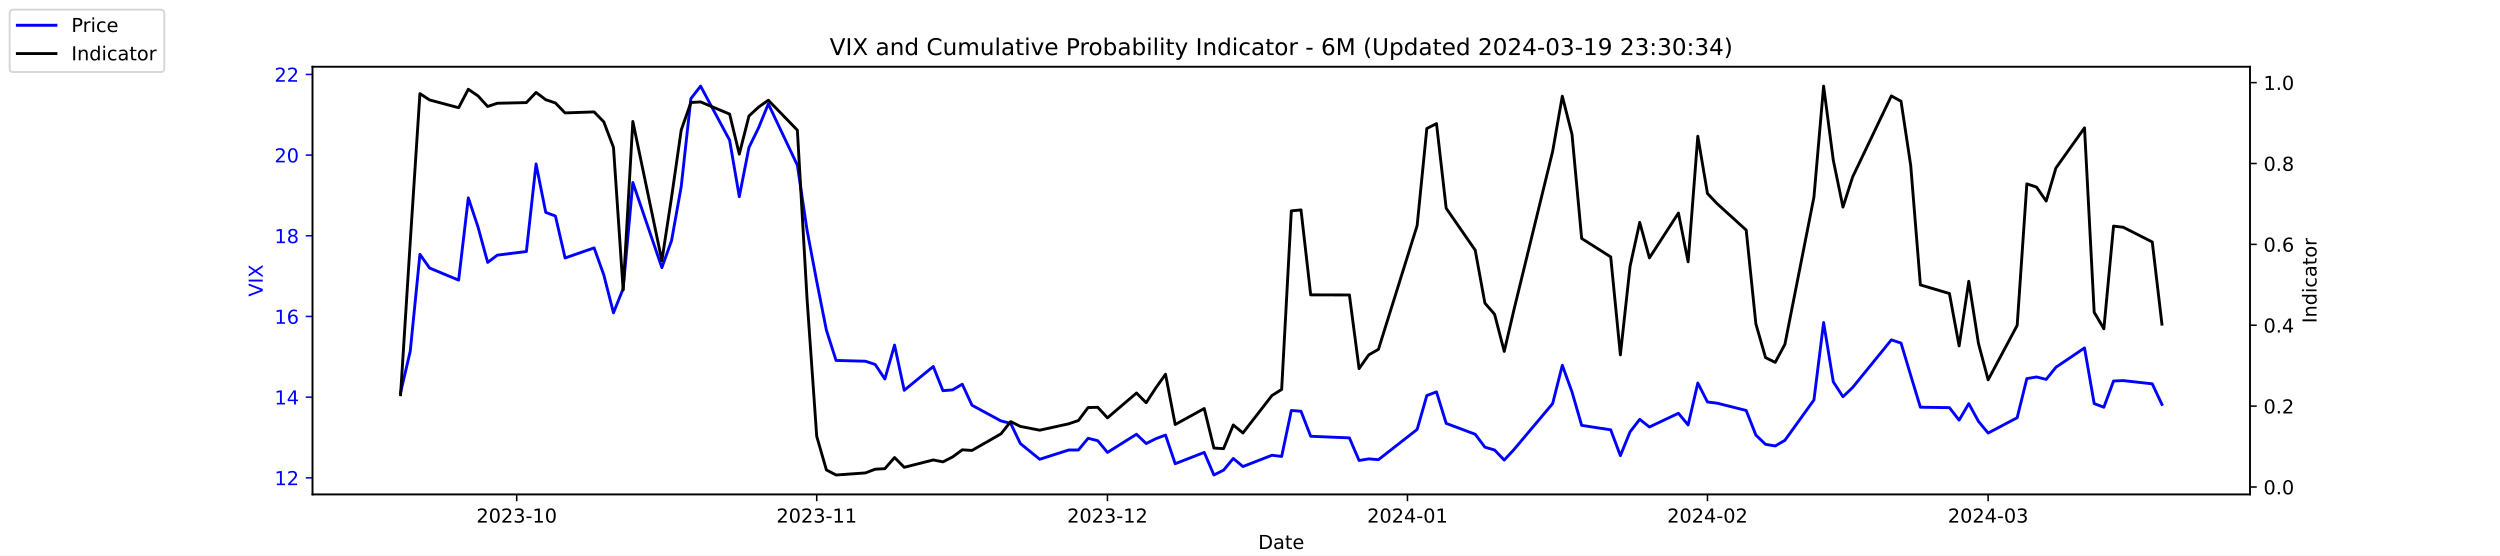
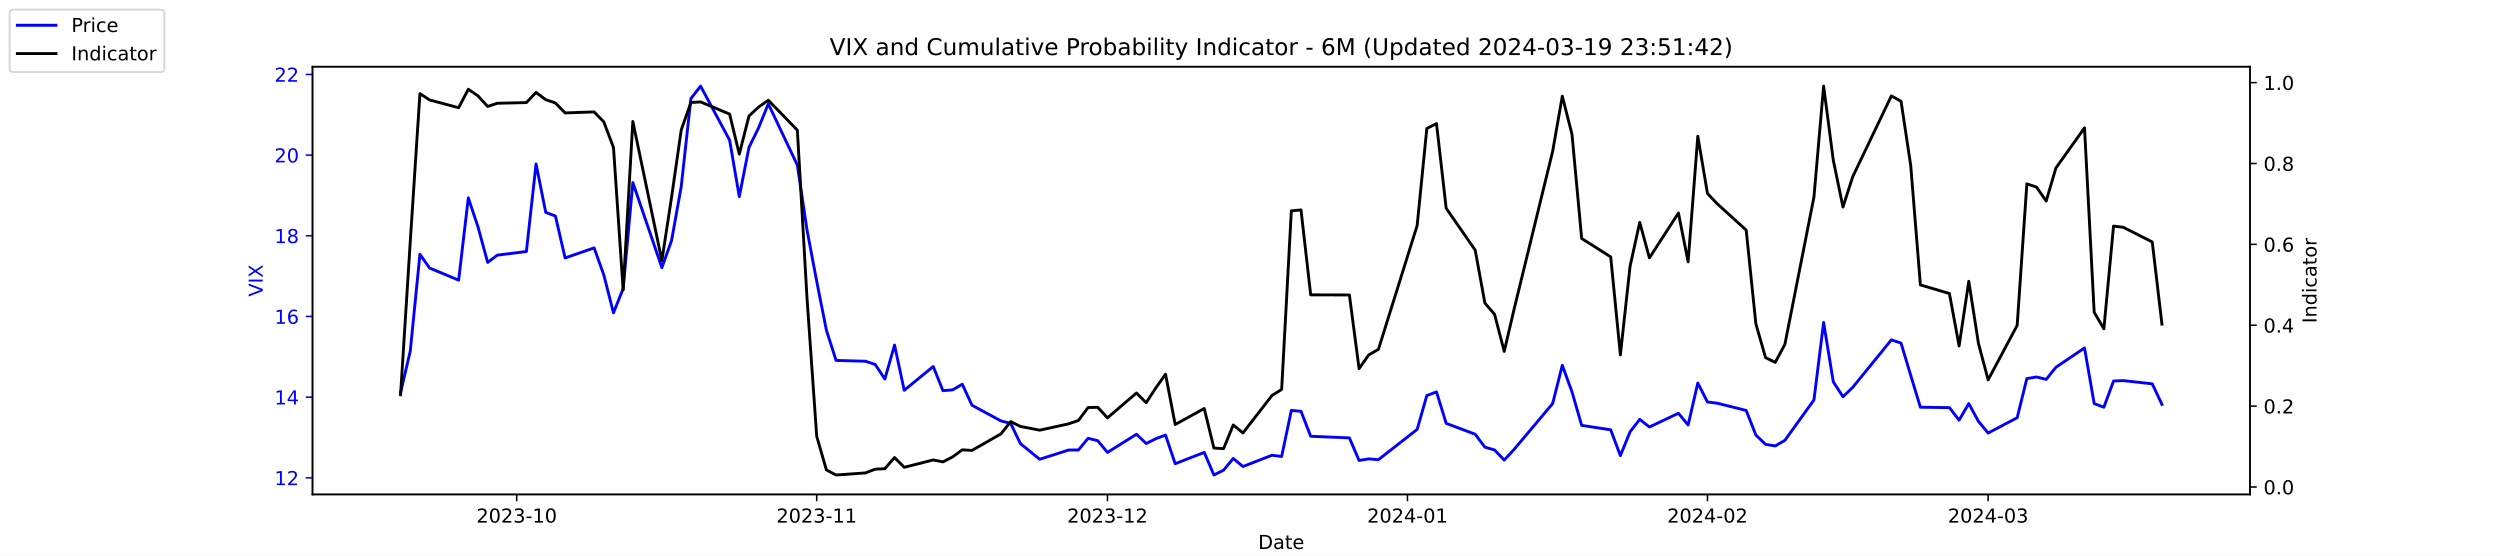
<svg xmlns="http://www.w3.org/2000/svg" xmlns:xlink="http://www.w3.org/1999/xlink" width="1296pt" height="288pt" viewBox="0 0 1296 288" version="1.1">
  <defs>
    <style type="text/css">*{stroke-linejoin: round; stroke-linecap: butt}</style>
  </defs>
  <g id="figure_1">
    <g id="patch_1">
      <path d="M 0 288  L 1296 288  L 1296 0  L 0 0  z " style="fill: #ffffff" />
    </g>
    <g id="axes_1">
      <g id="patch_2">
        <path d="M 162 256.32  L 1166.4 256.32  L 1166.4 34.56  L 162 34.56  z " style="fill: #ffffff" />
      </g>
      <g id="matplotlib.axis_1">
        <g id="xtick_1">
          <g id="line2d_1">
            <defs>
-               <path id="mbade42ec8d" d="M 0 0  L 0 3.5  " style="stroke: #000000; stroke-width: 0.8" />
+               <path id="maa80cf7160" d="M 0 0  L 0 3.5  " style="stroke: #000000; stroke-width: 0.8" />
            </defs>
            <g>
-               <use xlink:href="#mbade42ec8d" x="267.858" y="256.32" style="stroke: #000000; stroke-width: 0.8" />
+               <use xlink:href="#maa80cf7160" x="267.858" y="256.32" style="stroke: #000000; stroke-width: 0.8" />
            </g>
          </g>
          <g id="text_1">
            <g transform="translate(246.9669 270.9184) scale(0.1 -0.1)">
              <defs>
                <path id="DejaVuSans-32" d="M 1228 531  L 3431 531  L 3431 0  L 469 0  L 469 531  Q 828 903 1448 1529  Q 2069 2156 2228 2338  Q 2531 2678 2651 2914  Q 2772 3150 2772 3378  Q 2772 3750 2511 3984  Q 2250 4219 1831 4219  Q 1534 4219 1204 4116  Q 875 4013 500 3803  L 500 4441  Q 881 4594 1212 4672  Q 1544 4750 1819 4750  Q 2544 4750 2975 4387  Q 3406 4025 3406 3419  Q 3406 3131 3298 2873  Q 3191 2616 2906 2266  Q 2828 2175 2409 1742  Q 1991 1309 1228 531  z " transform="scale(0.015625)" />
                <path id="DejaVuSans-30" d="M 2034 4250  Q 1547 4250 1301 3770  Q 1056 3291 1056 2328  Q 1056 1369 1301 889  Q 1547 409 2034 409  Q 2525 409 2770 889  Q 3016 1369 3016 2328  Q 3016 3291 2770 3770  Q 2525 4250 2034 4250  z M 2034 4750  Q 2819 4750 3233 4129  Q 3647 3509 3647 2328  Q 3647 1150 3233 529  Q 2819 -91 2034 -91  Q 1250 -91 836 529  Q 422 1150 422 2328  Q 422 3509 836 4129  Q 1250 4750 2034 4750  z " transform="scale(0.015625)" />
                <path id="DejaVuSans-33" d="M 2597 2516  Q 3050 2419 3304 2112  Q 3559 1806 3559 1356  Q 3559 666 3084 287  Q 2609 -91 1734 -91  Q 1441 -91 1130 -33  Q 819 25 488 141  L 488 750  Q 750 597 1062 519  Q 1375 441 1716 441  Q 2309 441 2620 675  Q 2931 909 2931 1356  Q 2931 1769 2642 2001  Q 2353 2234 1838 2234  L 1294 2234  L 1294 2753  L 1863 2753  Q 2328 2753 2575 2939  Q 2822 3125 2822 3475  Q 2822 3834 2567 4026  Q 2313 4219 1838 4219  Q 1578 4219 1281 4162  Q 984 4106 628 3988  L 628 4550  Q 988 4650 1302 4700  Q 1616 4750 1894 4750  Q 2613 4750 3031 4423  Q 3450 4097 3450 3541  Q 3450 3153 3228 2886  Q 3006 2619 2597 2516  z " transform="scale(0.015625)" />
                <path id="DejaVuSans-2d" d="M 313 2009  L 1997 2009  L 1997 1497  L 313 1497  L 313 2009  z " transform="scale(0.015625)" />
                <path id="DejaVuSans-31" d="M 794 531  L 1825 531  L 1825 4091  L 703 3866  L 703 4441  L 1819 4666  L 2450 4666  L 2450 531  L 3481 531  L 3481 0  L 794 0  L 794 531  z " transform="scale(0.015625)" />
              </defs>
              <use xlink:href="#DejaVuSans-32" />
              <use xlink:href="#DejaVuSans-30" x="63.623" />
              <use xlink:href="#DejaVuSans-32" x="127.246" />
              <use xlink:href="#DejaVuSans-33" x="190.869" />
              <use xlink:href="#DejaVuSans-2d" x="254.492" />
              <use xlink:href="#DejaVuSans-31" x="290.576" />
              <use xlink:href="#DejaVuSans-30" x="354.199" />
            </g>
          </g>
        </g>
        <g id="xtick_2">
          <g id="line2d_2">
            <g>
-               <use xlink:href="#mbade42ec8d" x="423.385" y="256.32" style="stroke: #000000; stroke-width: 0.8" />
+               <use xlink:href="#maa80cf7160" x="423.385" y="256.32" style="stroke: #000000; stroke-width: 0.8" />
            </g>
          </g>
          <g id="text_2">
            <g transform="translate(402.4934 270.9184) scale(0.1 -0.1)">
              <use xlink:href="#DejaVuSans-32" />
              <use xlink:href="#DejaVuSans-30" x="63.623" />
              <use xlink:href="#DejaVuSans-32" x="127.246" />
              <use xlink:href="#DejaVuSans-33" x="190.869" />
              <use xlink:href="#DejaVuSans-2d" x="254.492" />
              <use xlink:href="#DejaVuSans-31" x="290.576" />
              <use xlink:href="#DejaVuSans-31" x="354.199" />
            </g>
          </g>
        </g>
        <g id="xtick_3">
          <g id="line2d_3">
            <g>
-               <use xlink:href="#mbade42ec8d" x="574.103" y="256.32" style="stroke: #000000; stroke-width: 0.8" />
+               <use xlink:href="#maa80cf7160" x="574.103" y="256.32" style="stroke: #000000; stroke-width: 0.8" />
            </g>
          </g>
          <g id="text_3">
            <g transform="translate(553.2119 270.9184) scale(0.1 -0.1)">
              <use xlink:href="#DejaVuSans-32" />
              <use xlink:href="#DejaVuSans-30" x="63.623" />
              <use xlink:href="#DejaVuSans-32" x="127.246" />
              <use xlink:href="#DejaVuSans-33" x="190.869" />
              <use xlink:href="#DejaVuSans-2d" x="254.492" />
              <use xlink:href="#DejaVuSans-31" x="290.576" />
              <use xlink:href="#DejaVuSans-32" x="354.199" />
            </g>
          </g>
        </g>
        <g id="xtick_4">
          <g id="line2d_4">
            <g>
-               <use xlink:href="#mbade42ec8d" x="729.63" y="256.32" style="stroke: #000000; stroke-width: 0.8" />
+               <use xlink:href="#maa80cf7160" x="729.63" y="256.32" style="stroke: #000000; stroke-width: 0.8" />
            </g>
          </g>
          <g id="text_4">
            <g transform="translate(708.7384 270.9184) scale(0.1 -0.1)">
              <defs>
                <path id="DejaVuSans-34" d="M 2419 4116  L 825 1625  L 2419 1625  L 2419 4116  z M 2253 4666  L 3047 4666  L 3047 1625  L 3713 1625  L 3713 1100  L 3047 1100  L 3047 0  L 2419 0  L 2419 1100  L 313 1100  L 313 1709  L 2253 4666  z " transform="scale(0.015625)" />
              </defs>
              <use xlink:href="#DejaVuSans-32" />
              <use xlink:href="#DejaVuSans-30" x="63.623" />
              <use xlink:href="#DejaVuSans-32" x="127.246" />
              <use xlink:href="#DejaVuSans-34" x="190.869" />
              <use xlink:href="#DejaVuSans-2d" x="254.492" />
              <use xlink:href="#DejaVuSans-30" x="290.576" />
              <use xlink:href="#DejaVuSans-31" x="354.199" />
            </g>
          </g>
        </g>
        <g id="xtick_5">
          <g id="line2d_5">
            <g>
-               <use xlink:href="#mbade42ec8d" x="885.156" y="256.32" style="stroke: #000000; stroke-width: 0.8" />
+               <use xlink:href="#maa80cf7160" x="885.156" y="256.32" style="stroke: #000000; stroke-width: 0.8" />
            </g>
          </g>
          <g id="text_5">
            <g transform="translate(864.2649 270.9184) scale(0.1 -0.1)">
              <use xlink:href="#DejaVuSans-32" />
              <use xlink:href="#DejaVuSans-30" x="63.623" />
              <use xlink:href="#DejaVuSans-32" x="127.246" />
              <use xlink:href="#DejaVuSans-34" x="190.869" />
              <use xlink:href="#DejaVuSans-2d" x="254.492" />
              <use xlink:href="#DejaVuSans-30" x="290.576" />
              <use xlink:href="#DejaVuSans-32" x="354.199" />
            </g>
          </g>
        </g>
        <g id="xtick_6">
          <g id="line2d_6">
            <g>
-               <use xlink:href="#mbade42ec8d" x="1030.649" y="256.32" style="stroke: #000000; stroke-width: 0.8" />
+               <use xlink:href="#maa80cf7160" x="1030.649" y="256.32" style="stroke: #000000; stroke-width: 0.8" />
            </g>
          </g>
          <g id="text_6">
            <g transform="translate(1009.757 270.9184) scale(0.1 -0.1)">
              <use xlink:href="#DejaVuSans-32" />
              <use xlink:href="#DejaVuSans-30" x="63.623" />
              <use xlink:href="#DejaVuSans-32" x="127.246" />
              <use xlink:href="#DejaVuSans-34" x="190.869" />
              <use xlink:href="#DejaVuSans-2d" x="254.492" />
              <use xlink:href="#DejaVuSans-30" x="290.576" />
              <use xlink:href="#DejaVuSans-33" x="354.199" />
            </g>
          </g>
        </g>
        <g id="text_7">
          <g transform="translate(652.2492 284.5966) scale(0.1 -0.1)">
            <defs>
              <path id="DejaVuSans-44" d="M 1259 4147  L 1259 519  L 2022 519  Q 2988 519 3436 956  Q 3884 1394 3884 2338  Q 3884 3275 3436 3711  Q 2988 4147 2022 4147  L 1259 4147  z M 628 4666  L 1925 4666  Q 3281 4666 3915 4102  Q 4550 3538 4550 2338  Q 4550 1131 3912 565  Q 3275 0 1925 0  L 628 0  L 628 4666  z " transform="scale(0.015625)" />
              <path id="DejaVuSans-61" d="M 2194 1759  Q 1497 1759 1228 1600  Q 959 1441 959 1056  Q 959 750 1161 570  Q 1363 391 1709 391  Q 2188 391 2477 730  Q 2766 1069 2766 1631  L 2766 1759  L 2194 1759  z M 3341 1997  L 3341 0  L 2766 0  L 2766 531  Q 2569 213 2275 61  Q 1981 -91 1556 -91  Q 1019 -91 701 211  Q 384 513 384 1019  Q 384 1609 779 1909  Q 1175 2209 1959 2209  L 2766 2209  L 2766 2266  Q 2766 2663 2505 2880  Q 2244 3097 1772 3097  Q 1472 3097 1187 3025  Q 903 2953 641 2809  L 641 3341  Q 956 3463 1253 3523  Q 1550 3584 1831 3584  Q 2591 3584 2966 3190  Q 3341 2797 3341 1997  z " transform="scale(0.015625)" />
              <path id="DejaVuSans-74" d="M 1172 4494  L 1172 3500  L 2356 3500  L 2356 3053  L 1172 3053  L 1172 1153  Q 1172 725 1289 603  Q 1406 481 1766 481  L 2356 481  L 2356 0  L 1766 0  Q 1100 0 847 248  Q 594 497 594 1153  L 594 3053  L 172 3053  L 172 3500  L 594 3500  L 594 4494  L 1172 4494  z " transform="scale(0.015625)" />
              <path id="DejaVuSans-65" d="M 3597 1894  L 3597 1613  L 953 1613  Q 991 1019 1311 708  Q 1631 397 2203 397  Q 2534 397 2845 478  Q 3156 559 3463 722  L 3463 178  Q 3153 47 2828 -22  Q 2503 -91 2169 -91  Q 1331 -91 842 396  Q 353 884 353 1716  Q 353 2575 817 3079  Q 1281 3584 2069 3584  Q 2775 3584 3186 3129  Q 3597 2675 3597 1894  z M 3022 2063  Q 3016 2534 2758 2815  Q 2500 3097 2075 3097  Q 1594 3097 1305 2825  Q 1016 2553 972 2059  L 3022 2063  z " transform="scale(0.015625)" />
            </defs>
            <use xlink:href="#DejaVuSans-44" />
            <use xlink:href="#DejaVuSans-61" x="77.002" />
            <use xlink:href="#DejaVuSans-74" x="138.281" />
            <use xlink:href="#DejaVuSans-65" x="177.49" />
          </g>
        </g>
      </g>
      <g id="matplotlib.axis_2">
        <g id="ytick_1">
          <g id="line2d_7">
            <defs>
-               <path id="me3c022e4c6" d="M 0 0  L -3.5 0  " style="stroke: #0000ff; stroke-width: 0.8" />
+               <path id="m831fa86bea" d="M 0 0  L -3.5 0  " style="stroke: #0000ff; stroke-width: 0.8" />
            </defs>
            <g>
-               <use xlink:href="#me3c022e4c6" x="162" y="247.704" style="fill: #0000ff; stroke: #0000ff; stroke-width: 0.8" />
+               <use xlink:href="#m831fa86bea" x="162" y="247.704" style="fill: #0000ff; stroke: #0000ff; stroke-width: 0.8" />
            </g>
          </g>
          <g id="text_8">
            <g style="fill: #0000ff" transform="translate(142.275 251.5031) scale(0.1 -0.1)">
              <use xlink:href="#DejaVuSans-31" />
              <use xlink:href="#DejaVuSans-32" x="63.623" />
            </g>
          </g>
        </g>
        <g id="ytick_2">
          <g id="line2d_8">
            <g>
-               <use xlink:href="#me3c022e4c6" x="162" y="205.878" style="fill: #0000ff; stroke: #0000ff; stroke-width: 0.8" />
+               <use xlink:href="#m831fa86bea" x="162" y="205.878" style="fill: #0000ff; stroke: #0000ff; stroke-width: 0.8" />
            </g>
          </g>
          <g id="text_9">
            <g style="fill: #0000ff" transform="translate(142.275 209.6774) scale(0.1 -0.1)">
              <use xlink:href="#DejaVuSans-31" />
              <use xlink:href="#DejaVuSans-34" x="63.623" />
            </g>
          </g>
        </g>
        <g id="ytick_3">
          <g id="line2d_9">
            <g>
-               <use xlink:href="#me3c022e4c6" x="162" y="164.052" style="fill: #0000ff; stroke: #0000ff; stroke-width: 0.8" />
+               <use xlink:href="#m831fa86bea" x="162" y="164.052" style="fill: #0000ff; stroke: #0000ff; stroke-width: 0.8" />
            </g>
          </g>
          <g id="text_10">
            <g style="fill: #0000ff" transform="translate(142.275 167.8517) scale(0.1 -0.1)">
              <defs>
                <path id="DejaVuSans-36" d="M 2113 2584  Q 1688 2584 1439 2293  Q 1191 2003 1191 1497  Q 1191 994 1439 701  Q 1688 409 2113 409  Q 2538 409 2786 701  Q 3034 994 3034 1497  Q 3034 2003 2786 2293  Q 2538 2584 2113 2584  z M 3366 4563  L 3366 3988  Q 3128 4100 2886 4159  Q 2644 4219 2406 4219  Q 1781 4219 1451 3797  Q 1122 3375 1075 2522  Q 1259 2794 1537 2939  Q 1816 3084 2150 3084  Q 2853 3084 3261 2657  Q 3669 2231 3669 1497  Q 3669 778 3244 343  Q 2819 -91 2113 -91  Q 1303 -91 875 529  Q 447 1150 447 2328  Q 447 3434 972 4092  Q 1497 4750 2381 4750  Q 2619 4750 2861 4703  Q 3103 4656 3366 4563  z " transform="scale(0.015625)" />
              </defs>
              <use xlink:href="#DejaVuSans-31" />
              <use xlink:href="#DejaVuSans-36" x="63.623" />
            </g>
          </g>
        </g>
        <g id="ytick_4">
          <g id="line2d_10">
            <g>
-               <use xlink:href="#me3c022e4c6" x="162" y="122.227" style="fill: #0000ff; stroke: #0000ff; stroke-width: 0.8" />
+               <use xlink:href="#m831fa86bea" x="162" y="122.227" style="fill: #0000ff; stroke: #0000ff; stroke-width: 0.8" />
            </g>
          </g>
          <g id="text_11">
            <g style="fill: #0000ff" transform="translate(142.275 126.0259) scale(0.1 -0.1)">
              <defs>
                <path id="DejaVuSans-38" d="M 2034 2216  Q 1584 2216 1326 1975  Q 1069 1734 1069 1313  Q 1069 891 1326 650  Q 1584 409 2034 409  Q 2484 409 2743 651  Q 3003 894 3003 1313  Q 3003 1734 2745 1975  Q 2488 2216 2034 2216  z M 1403 2484  Q 997 2584 770 2862  Q 544 3141 544 3541  Q 544 4100 942 4425  Q 1341 4750 2034 4750  Q 2731 4750 3128 4425  Q 3525 4100 3525 3541  Q 3525 3141 3298 2862  Q 3072 2584 2669 2484  Q 3125 2378 3379 2068  Q 3634 1759 3634 1313  Q 3634 634 3220 271  Q 2806 -91 2034 -91  Q 1263 -91 848 271  Q 434 634 434 1313  Q 434 1759 690 2068  Q 947 2378 1403 2484  z M 1172 3481  Q 1172 3119 1398 2916  Q 1625 2713 2034 2713  Q 2441 2713 2670 2916  Q 2900 3119 2900 3481  Q 2900 3844 2670 4047  Q 2441 4250 2034 4250  Q 1625 4250 1398 4047  Q 1172 3844 1172 3481  z " transform="scale(0.015625)" />
              </defs>
              <use xlink:href="#DejaVuSans-31" />
              <use xlink:href="#DejaVuSans-38" x="63.623" />
            </g>
          </g>
        </g>
        <g id="ytick_5">
          <g id="line2d_11">
            <g>
-               <use xlink:href="#me3c022e4c6" x="162" y="80.401" style="fill: #0000ff; stroke: #0000ff; stroke-width: 0.8" />
+               <use xlink:href="#m831fa86bea" x="162" y="80.401" style="fill: #0000ff; stroke: #0000ff; stroke-width: 0.8" />
            </g>
          </g>
          <g id="text_12">
            <g style="fill: #0000ff" transform="translate(142.275 84.2002) scale(0.1 -0.1)">
              <use xlink:href="#DejaVuSans-32" />
              <use xlink:href="#DejaVuSans-30" x="63.623" />
            </g>
          </g>
        </g>
        <g id="ytick_6">
          <g id="line2d_12">
            <g>
-               <use xlink:href="#me3c022e4c6" x="162" y="38.575" style="fill: #0000ff; stroke: #0000ff; stroke-width: 0.8" />
+               <use xlink:href="#m831fa86bea" x="162" y="38.575" style="fill: #0000ff; stroke: #0000ff; stroke-width: 0.8" />
            </g>
          </g>
          <g id="text_13">
            <g style="fill: #0000ff" transform="translate(142.275 42.37447) scale(0.1 -0.1)">
              <use xlink:href="#DejaVuSans-32" />
              <use xlink:href="#DejaVuSans-32" x="63.623" />
            </g>
          </g>
        </g>
        <g id="text_14">
          <g style="fill: #0000ff" transform="translate(136.1953 153.7603) rotate(-90) scale(0.1 -0.1)">
            <defs>
              <path id="DejaVuSans-56" d="M 1831 0  L 50 4666  L 709 4666  L 2188 738  L 3669 4666  L 4325 4666  L 2547 0  L 1831 0  z " transform="scale(0.015625)" />
              <path id="DejaVuSans-49" d="M 628 4666  L 1259 4666  L 1259 0  L 628 0  L 628 4666  z " transform="scale(0.015625)" />
              <path id="DejaVuSans-58" d="M 403 4666  L 1081 4666  L 2241 2931  L 3406 4666  L 4084 4666  L 2584 2425  L 4184 0  L 3506 0  L 2194 1984  L 872 0  L 191 0  L 1856 2491  L 403 4666  z " transform="scale(0.015625)" />
            </defs>
            <use xlink:href="#DejaVuSans-56" />
            <use xlink:href="#DejaVuSans-49" x="68.408" />
            <use xlink:href="#DejaVuSans-58" x="97.9" />
          </g>
        </g>
      </g>
      <g id="line2d_13">
-         <path d="M 207.655 203.578  L 212.672 182.037  L 217.689 131.847  L 222.705 138.957  L 237.756 145.231  L 242.773 102.569  L 247.79 117.626  L 252.807 136.029  L 257.824 132.265  L 272.875 130.383  L 277.892 85.002  L 282.909 110.097  L 287.926 111.979  L 292.943 133.729  L 307.994 128.501  L 313.011 142.512  L 318.028 162.17  L 323.045 149.623  L 328.062 94.622  L 343.113 138.748  L 348.13 124.736  L 353.147 96.713  L 358.164 51.123  L 363.181 44.64  L 378.232 72.663  L 383.249 101.941  L 388.266 76.428  L 393.283 66.18  L 398.3 53.842  L 413.351 85.629  L 418.368 119.299  L 423.385 145.858  L 428.402 171.163  L 433.419 186.847  L 448.679 187.266  L 453.696 188.939  L 458.713 196.467  L 463.73 178.901  L 468.747 202.323  L 483.798 189.984  L 488.815 202.532  L 493.832 202.114  L 498.849 199.186  L 503.866 210.061  L 518.917 218.217  L 523.934 219.472  L 528.951 229.928  L 538.984 238.084  L 554.035 233.274  L 559.052 233.274  L 564.069 227.209  L 569.086 228.464  L 574.103 234.529  L 589.154 225.118  L 594.171 229.928  L 599.188 227.418  L 604.205 225.536  L 609.222 240.384  L 624.273 234.529  L 629.29 246.24  L 634.307 243.73  L 639.324 237.666  L 644.341 241.848  L 659.392 235.993  L 664.409 236.62  L 669.426 212.779  L 674.443 213.198  L 679.46 226.164  L 699.528 227  L 704.545 238.711  L 709.562 237.875  L 714.579 238.293  L 734.647 222.608  L 739.664 205.042  L 744.681 203.159  L 749.698 219.472  L 764.749 225.118  L 769.766 231.81  L 774.783 233.274  L 779.8 238.502  L 784.817 233.065  L 804.885 209.224  L 809.902 189.357  L 814.919 203.159  L 819.936 220.517  L 834.986 222.818  L 840.003 236.202  L 845.02 223.863  L 850.037 217.38  L 855.054 221.354  L 870.105 214.243  L 875.122 220.308  L 880.139 198.559  L 885.156 208.388  L 890.173 209.015  L 905.224 212.779  L 910.241 225.536  L 915.258 230.346  L 920.275 231.183  L 925.292 228.255  L 940.343 207.342  L 945.36 167.189  L 950.377 197.931  L 955.394 205.669  L 960.411 200.859  L 980.479 176.182  L 985.496 177.855  L 990.513 194.585  L 995.53 211.106  L 1010.581 211.316  L 1015.598 217.798  L 1020.615 209.224  L 1025.632 218.426  L 1030.649 224.491  L 1045.7 216.544  L 1050.717 196.258  L 1055.734 195.422  L 1060.751 196.677  L 1065.768 190.403  L 1080.61 180.364  L 1085.627 209.224  L 1090.644 211.106  L 1095.661 197.513  L 1100.678 197.304  L 1115.728 198.977  L 1120.745 209.642  " clip-path="url(#p46184b904b)" style="fill: none; stroke: #0000ff; stroke-width: 1.5; stroke-linecap: square" />
+         <path d="M 207.655 203.578  L 212.672 182.037  L 217.689 131.847  L 222.705 138.957  L 237.756 145.231  L 242.773 102.569  L 247.79 117.626  L 252.807 136.029  L 257.824 132.265  L 272.875 130.383  L 277.892 85.002  L 282.909 110.097  L 287.926 111.979  L 292.943 133.729  L 307.994 128.501  L 313.011 142.512  L 318.028 162.17  L 323.045 149.623  L 328.062 94.622  L 343.113 138.748  L 348.13 124.736  L 353.147 96.713  L 358.164 51.123  L 363.181 44.64  L 378.232 72.663  L 383.249 101.941  L 388.266 76.428  L 393.283 66.18  L 398.3 53.842  L 413.351 85.629  L 418.368 119.299  L 423.385 145.858  L 428.402 171.163  L 433.419 186.847  L 448.679 187.266  L 453.696 188.939  L 458.713 196.467  L 463.73 178.901  L 468.747 202.323  L 483.798 189.984  L 488.815 202.532  L 493.832 202.114  L 498.849 199.186  L 503.866 210.061  L 518.917 218.217  L 523.934 219.472  L 528.951 229.928  L 538.984 238.084  L 554.035 233.274  L 559.052 233.274  L 564.069 227.209  L 569.086 228.464  L 574.103 234.529  L 589.154 225.118  L 594.171 229.928  L 599.188 227.418  L 604.205 225.536  L 609.222 240.384  L 624.273 234.529  L 629.29 246.24  L 634.307 243.73  L 639.324 237.666  L 644.341 241.848  L 659.392 235.993  L 664.409 236.62  L 669.426 212.779  L 674.443 213.198  L 679.46 226.164  L 699.528 227  L 704.545 238.711  L 709.562 237.875  L 714.579 238.293  L 734.647 222.608  L 739.664 205.042  L 744.681 203.159  L 749.698 219.472  L 764.749 225.118  L 769.766 231.81  L 774.783 233.274  L 779.8 238.502  L 784.817 233.065  L 804.885 209.224  L 809.902 189.357  L 814.919 203.159  L 819.936 220.517  L 834.986 222.818  L 840.003 236.202  L 845.02 223.863  L 850.037 217.38  L 855.054 221.354  L 870.105 214.243  L 875.122 220.308  L 880.139 198.559  L 885.156 208.388  L 890.173 209.015  L 905.224 212.779  L 910.241 225.536  L 915.258 230.346  L 920.275 231.183  L 925.292 228.255  L 940.343 207.342  L 945.36 167.189  L 950.377 197.931  L 955.394 205.669  L 960.411 200.859  L 980.479 176.182  L 985.496 177.855  L 990.513 194.585  L 995.53 211.106  L 1010.581 211.316  L 1015.598 217.798  L 1020.615 209.224  L 1025.632 218.426  L 1030.649 224.491  L 1045.7 216.544  L 1050.717 196.258  L 1055.734 195.422  L 1060.751 196.677  L 1065.768 190.403  L 1080.61 180.364  L 1085.627 209.224  L 1090.644 211.106  L 1095.661 197.513  L 1100.678 197.304  L 1115.728 198.977  L 1120.745 209.642  " clip-path="url(#pc861f6da53)" style="fill: none; stroke: #0000ff; stroke-width: 1.5; stroke-linecap: square" />
      </g>
      <g id="patch_3">
        <path d="M 162 256.32  L 162 34.56  " style="fill: none; stroke: #000000; stroke-width: 0.8; stroke-linejoin: miter; stroke-linecap: square" />
      </g>
      <g id="patch_4">
        <path d="M 1166.4 256.32  L 1166.4 34.56  " style="fill: none; stroke: #000000; stroke-width: 0.8; stroke-linejoin: miter; stroke-linecap: square" />
      </g>
      <g id="patch_5">
        <path d="M 162 256.32  L 1166.4 256.32  " style="fill: none; stroke: #000000; stroke-width: 0.8; stroke-linejoin: miter; stroke-linecap: square" />
      </g>
      <g id="patch_6">
        <path d="M 162 34.56  L 1166.4 34.56  " style="fill: none; stroke: #000000; stroke-width: 0.8; stroke-linejoin: miter; stroke-linecap: square" />
      </g>
    </g>
    <g id="axes_2">
      <g id="matplotlib.axis_3">
        <g id="ytick_7">
          <g id="line2d_14">
            <defs>
-               <path id="m613cfc5605" d="M 0 0  L 3.5 0  " style="stroke: #000000; stroke-width: 0.8" />
+               <path id="m42a910aaae" d="M 0 0  L 3.5 0  " style="stroke: #000000; stroke-width: 0.8" />
            </defs>
            <g>
-               <use xlink:href="#m613cfc5605" x="1166.4" y="252.461" style="stroke: #000000; stroke-width: 0.8" />
+               <use xlink:href="#m42a910aaae" x="1166.4" y="252.461" style="stroke: #000000; stroke-width: 0.8" />
            </g>
          </g>
          <g id="text_15">
            <g transform="translate(1173.4 256.2606) scale(0.1 -0.1)">
              <defs>
                <path id="DejaVuSans-2e" d="M 684 794  L 1344 794  L 1344 0  L 684 0  L 684 794  z " transform="scale(0.015625)" />
              </defs>
              <use xlink:href="#DejaVuSans-30" />
              <use xlink:href="#DejaVuSans-2e" x="63.623" />
              <use xlink:href="#DejaVuSans-30" x="95.41" />
            </g>
          </g>
        </g>
        <g id="ytick_8">
          <g id="line2d_15">
            <g>
-               <use xlink:href="#m613cfc5605" x="1166.4" y="210.535" style="stroke: #000000; stroke-width: 0.8" />
+               <use xlink:href="#m42a910aaae" x="1166.4" y="210.535" style="stroke: #000000; stroke-width: 0.8" />
            </g>
          </g>
          <g id="text_16">
            <g transform="translate(1173.4 214.3337) scale(0.1 -0.1)">
              <use xlink:href="#DejaVuSans-30" />
              <use xlink:href="#DejaVuSans-2e" x="63.623" />
              <use xlink:href="#DejaVuSans-32" x="95.41" />
            </g>
          </g>
        </g>
        <g id="ytick_9">
          <g id="line2d_16">
            <g>
-               <use xlink:href="#m613cfc5605" x="1166.4" y="168.608" style="stroke: #000000; stroke-width: 0.8" />
+               <use xlink:href="#m42a910aaae" x="1166.4" y="168.608" style="stroke: #000000; stroke-width: 0.8" />
            </g>
          </g>
          <g id="text_17">
            <g transform="translate(1173.4 172.4068) scale(0.1 -0.1)">
              <use xlink:href="#DejaVuSans-30" />
              <use xlink:href="#DejaVuSans-2e" x="63.623" />
              <use xlink:href="#DejaVuSans-34" x="95.41" />
            </g>
          </g>
        </g>
        <g id="ytick_10">
          <g id="line2d_17">
            <g>
-               <use xlink:href="#m613cfc5605" x="1166.4" y="126.681" style="stroke: #000000; stroke-width: 0.8" />
+               <use xlink:href="#m42a910aaae" x="1166.4" y="126.681" style="stroke: #000000; stroke-width: 0.8" />
            </g>
          </g>
          <g id="text_18">
            <g transform="translate(1173.4 130.4799) scale(0.1 -0.1)">
              <use xlink:href="#DejaVuSans-30" />
              <use xlink:href="#DejaVuSans-2e" x="63.623" />
              <use xlink:href="#DejaVuSans-36" x="95.41" />
            </g>
          </g>
        </g>
        <g id="ytick_11">
          <g id="line2d_18">
            <g>
-               <use xlink:href="#m613cfc5605" x="1166.4" y="84.754" style="stroke: #000000; stroke-width: 0.8" />
+               <use xlink:href="#m42a910aaae" x="1166.4" y="84.754" style="stroke: #000000; stroke-width: 0.8" />
            </g>
          </g>
          <g id="text_19">
            <g transform="translate(1173.4 88.55298) scale(0.1 -0.1)">
              <use xlink:href="#DejaVuSans-30" />
              <use xlink:href="#DejaVuSans-2e" x="63.623" />
              <use xlink:href="#DejaVuSans-38" x="95.41" />
            </g>
          </g>
        </g>
        <g id="ytick_12">
          <g id="line2d_19">
            <g>
-               <use xlink:href="#m613cfc5605" x="1166.4" y="42.827" style="stroke: #000000; stroke-width: 0.8" />
+               <use xlink:href="#m42a910aaae" x="1166.4" y="42.827" style="stroke: #000000; stroke-width: 0.8" />
            </g>
          </g>
          <g id="text_20">
            <g transform="translate(1173.4 46.62607) scale(0.1 -0.1)">
              <use xlink:href="#DejaVuSans-31" />
              <use xlink:href="#DejaVuSans-2e" x="63.623" />
              <use xlink:href="#DejaVuSans-30" x="95.41" />
            </g>
          </g>
        </g>
        <g id="text_21">
          <g transform="translate(1200.902 167.5353) rotate(-90) scale(0.1 -0.1)">
            <defs>
              <path id="DejaVuSans-6e" d="M 3513 2113  L 3513 0  L 2938 0  L 2938 2094  Q 2938 2591 2744 2837  Q 2550 3084 2163 3084  Q 1697 3084 1428 2787  Q 1159 2491 1159 1978  L 1159 0  L 581 0  L 581 3500  L 1159 3500  L 1159 2956  Q 1366 3272 1645 3428  Q 1925 3584 2291 3584  Q 2894 3584 3203 3211  Q 3513 2838 3513 2113  z " transform="scale(0.015625)" />
              <path id="DejaVuSans-64" d="M 2906 2969  L 2906 4863  L 3481 4863  L 3481 0  L 2906 0  L 2906 525  Q 2725 213 2448 61  Q 2172 -91 1784 -91  Q 1150 -91 751 415  Q 353 922 353 1747  Q 353 2572 751 3078  Q 1150 3584 1784 3584  Q 2172 3584 2448 3432  Q 2725 3281 2906 2969  z M 947 1747  Q 947 1113 1208 752  Q 1469 391 1925 391  Q 2381 391 2643 752  Q 2906 1113 2906 1747  Q 2906 2381 2643 2742  Q 2381 3103 1925 3103  Q 1469 3103 1208 2742  Q 947 2381 947 1747  z " transform="scale(0.015625)" />
              <path id="DejaVuSans-69" d="M 603 3500  L 1178 3500  L 1178 0  L 603 0  L 603 3500  z M 603 4863  L 1178 4863  L 1178 4134  L 603 4134  L 603 4863  z " transform="scale(0.015625)" />
              <path id="DejaVuSans-63" d="M 3122 3366  L 3122 2828  Q 2878 2963 2633 3030  Q 2388 3097 2138 3097  Q 1578 3097 1268 2742  Q 959 2388 959 1747  Q 959 1106 1268 751  Q 1578 397 2138 397  Q 2388 397 2633 464  Q 2878 531 3122 666  L 3122 134  Q 2881 22 2623 -34  Q 2366 -91 2075 -91  Q 1284 -91 818 406  Q 353 903 353 1747  Q 353 2603 823 3093  Q 1294 3584 2113 3584  Q 2378 3584 2631 3529  Q 2884 3475 3122 3366  z " transform="scale(0.015625)" />
              <path id="DejaVuSans-6f" d="M 1959 3097  Q 1497 3097 1228 2736  Q 959 2375 959 1747  Q 959 1119 1226 758  Q 1494 397 1959 397  Q 2419 397 2687 759  Q 2956 1122 2956 1747  Q 2956 2369 2687 2733  Q 2419 3097 1959 3097  z M 1959 3584  Q 2709 3584 3137 3096  Q 3566 2609 3566 1747  Q 3566 888 3137 398  Q 2709 -91 1959 -91  Q 1206 -91 779 398  Q 353 888 353 1747  Q 353 2609 779 3096  Q 1206 3584 1959 3584  z " transform="scale(0.015625)" />
              <path id="DejaVuSans-72" d="M 2631 2963  Q 2534 3019 2420 3045  Q 2306 3072 2169 3072  Q 1681 3072 1420 2755  Q 1159 2438 1159 1844  L 1159 0  L 581 0  L 581 3500  L 1159 3500  L 1159 2956  Q 1341 3275 1631 3429  Q 1922 3584 2338 3584  Q 2397 3584 2469 3576  Q 2541 3569 2628 3553  L 2631 2963  z " transform="scale(0.015625)" />
            </defs>
            <use xlink:href="#DejaVuSans-49" />
            <use xlink:href="#DejaVuSans-6e" x="29.492" />
            <use xlink:href="#DejaVuSans-64" x="92.871" />
            <use xlink:href="#DejaVuSans-69" x="156.348" />
            <use xlink:href="#DejaVuSans-63" x="184.131" />
            <use xlink:href="#DejaVuSans-61" x="239.111" />
            <use xlink:href="#DejaVuSans-74" x="300.391" />
            <use xlink:href="#DejaVuSans-6f" x="339.6" />
            <use xlink:href="#DejaVuSans-72" x="400.781" />
          </g>
        </g>
      </g>
      <g id="line2d_20">
-         <path d="M 207.655 204.637  L 212.672 125.36  L 217.689 48.523  L 222.705 51.818  L 237.756 55.84  L 242.773 46.27  L 247.79 49.714  L 252.807 55.196  L 257.824 53.533  L 272.875 53.183  L 277.892 47.919  L 282.909 51.676  L 287.926 53.378  L 292.943 58.536  L 307.994 58.014  L 313.011 63.187  L 318.028 76.444  L 323.045 150.306  L 328.062 62.975  L 343.113 135.12  L 348.13 102.306  L 353.147 67.397  L 358.164 53.146  L 363.181 52.833  L 378.232 59.145  L 383.249 79.898  L 388.266 60.134  L 393.283 55.494  L 398.3 51.97  L 413.351 67.473  L 418.368 154.832  L 423.385 226.181  L 428.402 243.614  L 433.419 246.24  L 448.679 245.155  L 453.696 243.23  L 458.713 242.964  L 463.73 237.183  L 468.747 242.25  L 483.798 238.435  L 488.815 239.446  L 493.832 236.871  L 498.849 233.181  L 503.866 233.507  L 518.917 224.892  L 523.934 218.558  L 528.951 221.057  L 538.984 223.009  L 554.035 219.7  L 559.052 217.982  L 564.069 211.268  L 569.086 211.153  L 574.103 216.619  L 589.154 203.731  L 594.171 208.779  L 599.188 201.073  L 604.205 194.005  L 609.222 220.075  L 624.273 211.773  L 629.29 232.27  L 634.307 232.576  L 639.324 220.306  L 644.341 224.445  L 659.392 205.016  L 664.409 201.89  L 669.426 109.314  L 674.443 108.817  L 679.46 152.854  L 699.528 152.91  L 704.545 191.088  L 709.562 183.971  L 714.579 181.099  L 734.647 116.924  L 739.664 66.625  L 744.681 64.069  L 749.698 107.95  L 764.749 129.692  L 769.766 157.129  L 774.783 162.918  L 779.8 182.173  L 784.817 160.638  L 804.885 78.509  L 809.902 49.855  L 814.919 69.641  L 819.936 123.62  L 834.986 133.166  L 840.003 183.971  L 845.02 138.075  L 850.037 115.269  L 855.054 133.687  L 870.105 110.438  L 875.122 135.725  L 880.139 70.632  L 885.156 100.32  L 890.173 105.601  L 905.224 119.275  L 910.241 167.88  L 915.258 185.376  L 920.275 187.855  L 925.292 178.494  L 940.343 102.174  L 945.36 44.64  L 950.377 83.051  L 955.394 107.357  L 960.411 91.715  L 980.479 49.731  L 985.496 52.489  L 990.513 85.756  L 995.53 147.7  L 1010.581 152.158  L 1015.598 179.324  L 1020.615 145.833  L 1025.632 178.052  L 1030.649 196.907  L 1045.7 168.687  L 1050.717 95.313  L 1055.734 96.993  L 1060.751 104.224  L 1065.768 87.118  L 1080.61 66.278  L 1085.627 161.903  L 1090.644 170.437  L 1095.661 117.21  L 1100.678 117.809  L 1115.728 125.441  L 1120.745 168.039  " clip-path="url(#p46184b904b)" style="fill: none; stroke: #000000; stroke-width: 1.5; stroke-linecap: square" />
+         <path d="M 207.655 204.637  L 212.672 125.36  L 217.689 48.523  L 222.705 51.818  L 237.756 55.84  L 242.773 46.27  L 247.79 49.714  L 252.807 55.196  L 257.824 53.533  L 272.875 53.183  L 277.892 47.919  L 282.909 51.676  L 287.926 53.378  L 292.943 58.536  L 307.994 58.014  L 313.011 63.187  L 318.028 76.444  L 323.045 150.306  L 328.062 62.975  L 343.113 135.12  L 348.13 102.306  L 353.147 67.397  L 358.164 53.146  L 363.181 52.833  L 378.232 59.145  L 383.249 79.898  L 388.266 60.134  L 393.283 55.494  L 398.3 51.97  L 413.351 67.473  L 418.368 154.832  L 423.385 226.181  L 428.402 243.614  L 433.419 246.24  L 448.679 245.155  L 453.696 243.23  L 458.713 242.964  L 463.73 237.183  L 468.747 242.25  L 483.798 238.435  L 488.815 239.446  L 493.832 236.871  L 498.849 233.181  L 503.866 233.507  L 518.917 224.892  L 523.934 218.558  L 528.951 221.057  L 538.984 223.009  L 554.035 219.7  L 559.052 217.982  L 564.069 211.268  L 569.086 211.153  L 574.103 216.619  L 589.154 203.731  L 594.171 208.779  L 599.188 201.073  L 604.205 194.005  L 609.222 220.075  L 624.273 211.773  L 629.29 232.27  L 634.307 232.576  L 639.324 220.306  L 644.341 224.445  L 659.392 205.016  L 664.409 201.89  L 669.426 109.314  L 674.443 108.817  L 679.46 152.854  L 699.528 152.91  L 704.545 191.088  L 709.562 183.971  L 714.579 181.099  L 734.647 116.924  L 739.664 66.625  L 744.681 64.069  L 749.698 107.95  L 764.749 129.692  L 769.766 157.129  L 774.783 162.918  L 779.8 182.173  L 784.817 160.638  L 804.885 78.509  L 809.902 49.855  L 814.919 69.641  L 819.936 123.62  L 834.986 133.166  L 840.003 183.971  L 845.02 138.075  L 850.037 115.269  L 855.054 133.687  L 870.105 110.438  L 875.122 135.725  L 880.139 70.632  L 885.156 100.32  L 890.173 105.601  L 905.224 119.275  L 910.241 167.88  L 915.258 185.376  L 920.275 187.855  L 925.292 178.494  L 940.343 102.174  L 945.36 44.64  L 950.377 83.051  L 955.394 107.357  L 960.411 91.715  L 980.479 49.731  L 985.496 52.489  L 990.513 85.756  L 995.53 147.7  L 1010.581 152.158  L 1015.598 179.324  L 1020.615 145.833  L 1025.632 178.052  L 1030.649 196.907  L 1045.7 168.687  L 1050.717 95.313  L 1055.734 96.993  L 1060.751 104.224  L 1065.768 87.118  L 1080.61 66.278  L 1085.627 161.903  L 1090.644 170.437  L 1095.661 117.21  L 1100.678 117.809  L 1115.728 125.441  L 1120.745 168.039  " clip-path="url(#pc861f6da53)" style="fill: none; stroke: #000000; stroke-width: 1.5; stroke-linecap: square" />
      </g>
      <g id="patch_7">
        <path d="M 162 256.32  L 162 34.56  " style="fill: none; stroke: #000000; stroke-width: 0.8; stroke-linejoin: miter; stroke-linecap: square" />
      </g>
      <g id="patch_8">
        <path d="M 1166.4 256.32  L 1166.4 34.56  " style="fill: none; stroke: #000000; stroke-width: 0.8; stroke-linejoin: miter; stroke-linecap: square" />
      </g>
      <g id="patch_9">
        <path d="M 162 256.32  L 1166.4 256.32  " style="fill: none; stroke: #000000; stroke-width: 0.8; stroke-linejoin: miter; stroke-linecap: square" />
      </g>
      <g id="patch_10">
        <path d="M 162 34.56  L 1166.4 34.56  " style="fill: none; stroke: #000000; stroke-width: 0.8; stroke-linejoin: miter; stroke-linecap: square" />
      </g>
      <g id="text_22">
        <g transform="translate(430.0941 28.56) scale(0.12 -0.12)">
          <defs>
            <path id="DejaVuSans-20" transform="scale(0.015625)" />
            <path id="DejaVuSans-43" d="M 4122 4306  L 4122 3641  Q 3803 3938 3442 4084  Q 3081 4231 2675 4231  Q 1875 4231 1450 3742  Q 1025 3253 1025 2328  Q 1025 1406 1450 917  Q 1875 428 2675 428  Q 3081 428 3442 575  Q 3803 722 4122 1019  L 4122 359  Q 3791 134 3420 21  Q 3050 -91 2638 -91  Q 1578 -91 968 557  Q 359 1206 359 2328  Q 359 3453 968 4101  Q 1578 4750 2638 4750  Q 3056 4750 3426 4639  Q 3797 4528 4122 4306  z " transform="scale(0.015625)" />
            <path id="DejaVuSans-75" d="M 544 1381  L 544 3500  L 1119 3500  L 1119 1403  Q 1119 906 1312 657  Q 1506 409 1894 409  Q 2359 409 2629 706  Q 2900 1003 2900 1516  L 2900 3500  L 3475 3500  L 3475 0  L 2900 0  L 2900 538  Q 2691 219 2414 64  Q 2138 -91 1772 -91  Q 1169 -91 856 284  Q 544 659 544 1381  z M 1991 3584  L 1991 3584  z " transform="scale(0.015625)" />
            <path id="DejaVuSans-6d" d="M 3328 2828  Q 3544 3216 3844 3400  Q 4144 3584 4550 3584  Q 5097 3584 5394 3201  Q 5691 2819 5691 2113  L 5691 0  L 5113 0  L 5113 2094  Q 5113 2597 4934 2840  Q 4756 3084 4391 3084  Q 3944 3084 3684 2787  Q 3425 2491 3425 1978  L 3425 0  L 2847 0  L 2847 2094  Q 2847 2600 2669 2842  Q 2491 3084 2119 3084  Q 1678 3084 1418 2786  Q 1159 2488 1159 1978  L 1159 0  L 581 0  L 581 3500  L 1159 3500  L 1159 2956  Q 1356 3278 1631 3431  Q 1906 3584 2284 3584  Q 2666 3584 2933 3390  Q 3200 3197 3328 2828  z " transform="scale(0.015625)" />
            <path id="DejaVuSans-6c" d="M 603 4863  L 1178 4863  L 1178 0  L 603 0  L 603 4863  z " transform="scale(0.015625)" />
            <path id="DejaVuSans-76" d="M 191 3500  L 800 3500  L 1894 563  L 2988 3500  L 3597 3500  L 2284 0  L 1503 0  L 191 3500  z " transform="scale(0.015625)" />
            <path id="DejaVuSans-50" d="M 1259 4147  L 1259 2394  L 2053 2394  Q 2494 2394 2734 2622  Q 2975 2850 2975 3272  Q 2975 3691 2734 3919  Q 2494 4147 2053 4147  L 1259 4147  z M 628 4666  L 2053 4666  Q 2838 4666 3239 4311  Q 3641 3956 3641 3272  Q 3641 2581 3239 2228  Q 2838 1875 2053 1875  L 1259 1875  L 1259 0  L 628 0  L 628 4666  z " transform="scale(0.015625)" />
            <path id="DejaVuSans-62" d="M 3116 1747  Q 3116 2381 2855 2742  Q 2594 3103 2138 3103  Q 1681 3103 1420 2742  Q 1159 2381 1159 1747  Q 1159 1113 1420 752  Q 1681 391 2138 391  Q 2594 391 2855 752  Q 3116 1113 3116 1747  z M 1159 2969  Q 1341 3281 1617 3432  Q 1894 3584 2278 3584  Q 2916 3584 3314 3078  Q 3713 2572 3713 1747  Q 3713 922 3314 415  Q 2916 -91 2278 -91  Q 1894 -91 1617 61  Q 1341 213 1159 525  L 1159 0  L 581 0  L 581 4863  L 1159 4863  L 1159 2969  z " transform="scale(0.015625)" />
            <path id="DejaVuSans-79" d="M 2059 -325  Q 1816 -950 1584 -1140  Q 1353 -1331 966 -1331  L 506 -1331  L 506 -850  L 844 -850  Q 1081 -850 1212 -737  Q 1344 -625 1503 -206  L 1606 56  L 191 3500  L 800 3500  L 1894 763  L 2988 3500  L 3597 3500  L 2059 -325  z " transform="scale(0.015625)" />
            <path id="DejaVuSans-4d" d="M 628 4666  L 1569 4666  L 2759 1491  L 3956 4666  L 4897 4666  L 4897 0  L 4281 0  L 4281 4097  L 3078 897  L 2444 897  L 1241 4097  L 1241 0  L 628 0  L 628 4666  z " transform="scale(0.015625)" />
            <path id="DejaVuSans-28" d="M 1984 4856  Q 1566 4138 1362 3434  Q 1159 2731 1159 2009  Q 1159 1288 1364 580  Q 1569 -128 1984 -844  L 1484 -844  Q 1016 -109 783 600  Q 550 1309 550 2009  Q 550 2706 781 3412  Q 1013 4119 1484 4856  L 1984 4856  z " transform="scale(0.015625)" />
            <path id="DejaVuSans-55" d="M 556 4666  L 1191 4666  L 1191 1831  Q 1191 1081 1462 751  Q 1734 422 2344 422  Q 2950 422 3222 751  Q 3494 1081 3494 1831  L 3494 4666  L 4128 4666  L 4128 1753  Q 4128 841 3676 375  Q 3225 -91 2344 -91  Q 1459 -91 1007 375  Q 556 841 556 1753  L 556 4666  z " transform="scale(0.015625)" />
            <path id="DejaVuSans-70" d="M 1159 525  L 1159 -1331  L 581 -1331  L 581 3500  L 1159 3500  L 1159 2969  Q 1341 3281 1617 3432  Q 1894 3584 2278 3584  Q 2916 3584 3314 3078  Q 3713 2572 3713 1747  Q 3713 922 3314 415  Q 2916 -91 2278 -91  Q 1894 -91 1617 61  Q 1341 213 1159 525  z M 3116 1747  Q 3116 2381 2855 2742  Q 2594 3103 2138 3103  Q 1681 3103 1420 2742  Q 1159 2381 1159 1747  Q 1159 1113 1420 752  Q 1681 391 2138 391  Q 2594 391 2855 752  Q 3116 1113 3116 1747  z " transform="scale(0.015625)" />
            <path id="DejaVuSans-39" d="M 703 97  L 703 672  Q 941 559 1184 500  Q 1428 441 1663 441  Q 2288 441 2617 861  Q 2947 1281 2994 2138  Q 2813 1869 2534 1725  Q 2256 1581 1919 1581  Q 1219 1581 811 2004  Q 403 2428 403 3163  Q 403 3881 828 4315  Q 1253 4750 1959 4750  Q 2769 4750 3195 4129  Q 3622 3509 3622 2328  Q 3622 1225 3098 567  Q 2575 -91 1691 -91  Q 1453 -91 1209 -44  Q 966 3 703 97  z M 1959 2075  Q 2384 2075 2632 2365  Q 2881 2656 2881 3163  Q 2881 3666 2632 3958  Q 2384 4250 1959 4250  Q 1534 4250 1286 3958  Q 1038 3666 1038 3163  Q 1038 2656 1286 2365  Q 1534 2075 1959 2075  z " transform="scale(0.015625)" />
            <path id="DejaVuSans-3a" d="M 750 794  L 1409 794  L 1409 0  L 750 0  L 750 794  z M 750 3309  L 1409 3309  L 1409 2516  L 750 2516  L 750 3309  z " transform="scale(0.015625)" />
+             <path id="DejaVuSans-35" d="M 691 4666  L 3169 4666  L 3169 4134  L 1269 4134  L 1269 2991  Q 1406 3038 1543 3061  Q 1681 3084 1819 3084  Q 2600 3084 3056 2656  Q 3513 2228 3513 1497  Q 3513 744 3044 326  Q 2575 -91 1722 -91  Q 1428 -91 1123 -41  Q 819 9 494 109  L 494 744  Q 775 591 1075 516  Q 1375 441 1709 441  Q 2250 441 2565 725  Q 2881 1009 2881 1497  Q 2881 1984 2565 2268  Q 2250 2553 1709 2553  Q 1456 2553 1204 2497  Q 953 2441 691 2322  L 691 4666  z " transform="scale(0.015625)" />
            <path id="DejaVuSans-29" d="M 513 4856  L 1013 4856  Q 1481 4119 1714 3412  Q 1947 2706 1947 2009  Q 1947 1309 1714 600  Q 1481 -109 1013 -844  L 513 -844  Q 928 -128 1133 580  Q 1338 1288 1338 2009  Q 1338 2731 1133 3434  Q 928 4138 513 4856  z " transform="scale(0.015625)" />
          </defs>
          <use xlink:href="#DejaVuSans-56" />
          <use xlink:href="#DejaVuSans-49" x="68.408" />
          <use xlink:href="#DejaVuSans-58" x="97.9" />
          <use xlink:href="#DejaVuSans-20" x="166.406" />
          <use xlink:href="#DejaVuSans-61" x="198.193" />
          <use xlink:href="#DejaVuSans-6e" x="259.473" />
          <use xlink:href="#DejaVuSans-64" x="322.852" />
          <use xlink:href="#DejaVuSans-20" x="386.328" />
          <use xlink:href="#DejaVuSans-43" x="418.115" />
          <use xlink:href="#DejaVuSans-75" x="487.939" />
          <use xlink:href="#DejaVuSans-6d" x="551.318" />
          <use xlink:href="#DejaVuSans-75" x="648.73" />
          <use xlink:href="#DejaVuSans-6c" x="712.109" />
          <use xlink:href="#DejaVuSans-61" x="739.893" />
          <use xlink:href="#DejaVuSans-74" x="801.172" />
          <use xlink:href="#DejaVuSans-69" x="840.381" />
          <use xlink:href="#DejaVuSans-76" x="868.164" />
          <use xlink:href="#DejaVuSans-65" x="927.344" />
          <use xlink:href="#DejaVuSans-20" x="988.867" />
          <use xlink:href="#DejaVuSans-50" x="1020.654" />
          <use xlink:href="#DejaVuSans-72" x="1079.207" />
          <use xlink:href="#DejaVuSans-6f" x="1118.07" />
          <use xlink:href="#DejaVuSans-62" x="1179.252" />
          <use xlink:href="#DejaVuSans-61" x="1242.729" />
          <use xlink:href="#DejaVuSans-62" x="1304.008" />
          <use xlink:href="#DejaVuSans-69" x="1367.484" />
          <use xlink:href="#DejaVuSans-6c" x="1395.268" />
          <use xlink:href="#DejaVuSans-69" x="1423.051" />
          <use xlink:href="#DejaVuSans-74" x="1450.834" />
          <use xlink:href="#DejaVuSans-79" x="1490.043" />
          <use xlink:href="#DejaVuSans-20" x="1549.223" />
          <use xlink:href="#DejaVuSans-49" x="1581.01" />
          <use xlink:href="#DejaVuSans-6e" x="1610.502" />
          <use xlink:href="#DejaVuSans-64" x="1673.881" />
          <use xlink:href="#DejaVuSans-69" x="1737.357" />
          <use xlink:href="#DejaVuSans-63" x="1765.141" />
          <use xlink:href="#DejaVuSans-61" x="1820.121" />
          <use xlink:href="#DejaVuSans-74" x="1881.4" />
          <use xlink:href="#DejaVuSans-6f" x="1920.609" />
          <use xlink:href="#DejaVuSans-72" x="1981.791" />
          <use xlink:href="#DejaVuSans-20" x="2022.904" />
          <use xlink:href="#DejaVuSans-2d" x="2054.691" />
          <use xlink:href="#DejaVuSans-20" x="2090.775" />
          <use xlink:href="#DejaVuSans-36" x="2122.562" />
          <use xlink:href="#DejaVuSans-4d" x="2186.186" />
          <use xlink:href="#DejaVuSans-20" x="2272.465" />
          <use xlink:href="#DejaVuSans-28" x="2304.252" />
          <use xlink:href="#DejaVuSans-55" x="2343.266" />
          <use xlink:href="#DejaVuSans-70" x="2416.459" />
          <use xlink:href="#DejaVuSans-64" x="2479.936" />
          <use xlink:href="#DejaVuSans-61" x="2543.412" />
          <use xlink:href="#DejaVuSans-74" x="2604.691" />
          <use xlink:href="#DejaVuSans-65" x="2643.9" />
          <use xlink:href="#DejaVuSans-64" x="2705.424" />
          <use xlink:href="#DejaVuSans-20" x="2768.9" />
          <use xlink:href="#DejaVuSans-32" x="2800.688" />
          <use xlink:href="#DejaVuSans-30" x="2864.311" />
          <use xlink:href="#DejaVuSans-32" x="2927.934" />
          <use xlink:href="#DejaVuSans-34" x="2991.557" />
          <use xlink:href="#DejaVuSans-2d" x="3055.18" />
          <use xlink:href="#DejaVuSans-30" x="3091.264" />
          <use xlink:href="#DejaVuSans-33" x="3154.887" />
          <use xlink:href="#DejaVuSans-2d" x="3218.51" />
          <use xlink:href="#DejaVuSans-31" x="3254.594" />
          <use xlink:href="#DejaVuSans-39" x="3318.217" />
          <use xlink:href="#DejaVuSans-20" x="3381.84" />
          <use xlink:href="#DejaVuSans-32" x="3413.627" />
          <use xlink:href="#DejaVuSans-33" x="3477.25" />
          <use xlink:href="#DejaVuSans-3a" x="3540.873" />
-           <use xlink:href="#DejaVuSans-33" x="3574.564" />
-           <use xlink:href="#DejaVuSans-30" x="3638.188" />
+           <use xlink:href="#DejaVuSans-35" x="3574.564" />
+           <use xlink:href="#DejaVuSans-31" x="3638.188" />
          <use xlink:href="#DejaVuSans-3a" x="3701.811" />
-           <use xlink:href="#DejaVuSans-33" x="3735.502" />
-           <use xlink:href="#DejaVuSans-34" x="3799.125" />
+           <use xlink:href="#DejaVuSans-34" x="3735.502" />
+           <use xlink:href="#DejaVuSans-32" x="3799.125" />
          <use xlink:href="#DejaVuSans-29" x="3862.748" />
        </g>
      </g>
    </g>
    <g id="legend_1">
      <g id="patch_11">
        <path d="M 7 37.356  L 83.191 37.356  Q 85.191 37.356 85.191 35.356  L 85.191 7  Q 85.191 5 83.191 5  L 7 5  Q 5 5 5 7  L 5 35.356  Q 5 37.356 7 37.356  z " style="fill: #ffffff; opacity: 0.8; stroke: #cccccc; stroke-linejoin: miter" />
      </g>
      <g id="line2d_21">
        <path d="M 9 13.098  L 19 13.098  L 29 13.098  " style="fill: none; stroke: #0000ff; stroke-width: 1.5; stroke-linecap: square" />
      </g>
      <g id="text_23">
        <g transform="translate(37 16.59844) scale(0.1 -0.1)">
          <use xlink:href="#DejaVuSans-50" />
          <use xlink:href="#DejaVuSans-72" x="58.553" />
          <use xlink:href="#DejaVuSans-69" x="99.666" />
          <use xlink:href="#DejaVuSans-63" x="127.449" />
          <use xlink:href="#DejaVuSans-65" x="182.43" />
        </g>
      </g>
      <g id="line2d_22">
        <path d="M 9 27.777  L 19 27.777  L 29 27.777  " style="fill: none; stroke: #000000; stroke-width: 1.5; stroke-linecap: square" />
      </g>
      <g id="text_24">
        <g transform="translate(37 31.27656) scale(0.1 -0.1)">
          <use xlink:href="#DejaVuSans-49" />
          <use xlink:href="#DejaVuSans-6e" x="29.492" />
          <use xlink:href="#DejaVuSans-64" x="92.871" />
          <use xlink:href="#DejaVuSans-69" x="156.348" />
          <use xlink:href="#DejaVuSans-63" x="184.131" />
          <use xlink:href="#DejaVuSans-61" x="239.111" />
          <use xlink:href="#DejaVuSans-74" x="300.391" />
          <use xlink:href="#DejaVuSans-6f" x="339.6" />
          <use xlink:href="#DejaVuSans-72" x="400.781" />
        </g>
      </g>
    </g>
  </g>
  <defs>
-     <clipPath id="p46184b904b">
+     <clipPath id="pc861f6da53">
      <rect x="162" y="34.56" width="1004.4" height="221.76" />
    </clipPath>
  </defs>
</svg>
